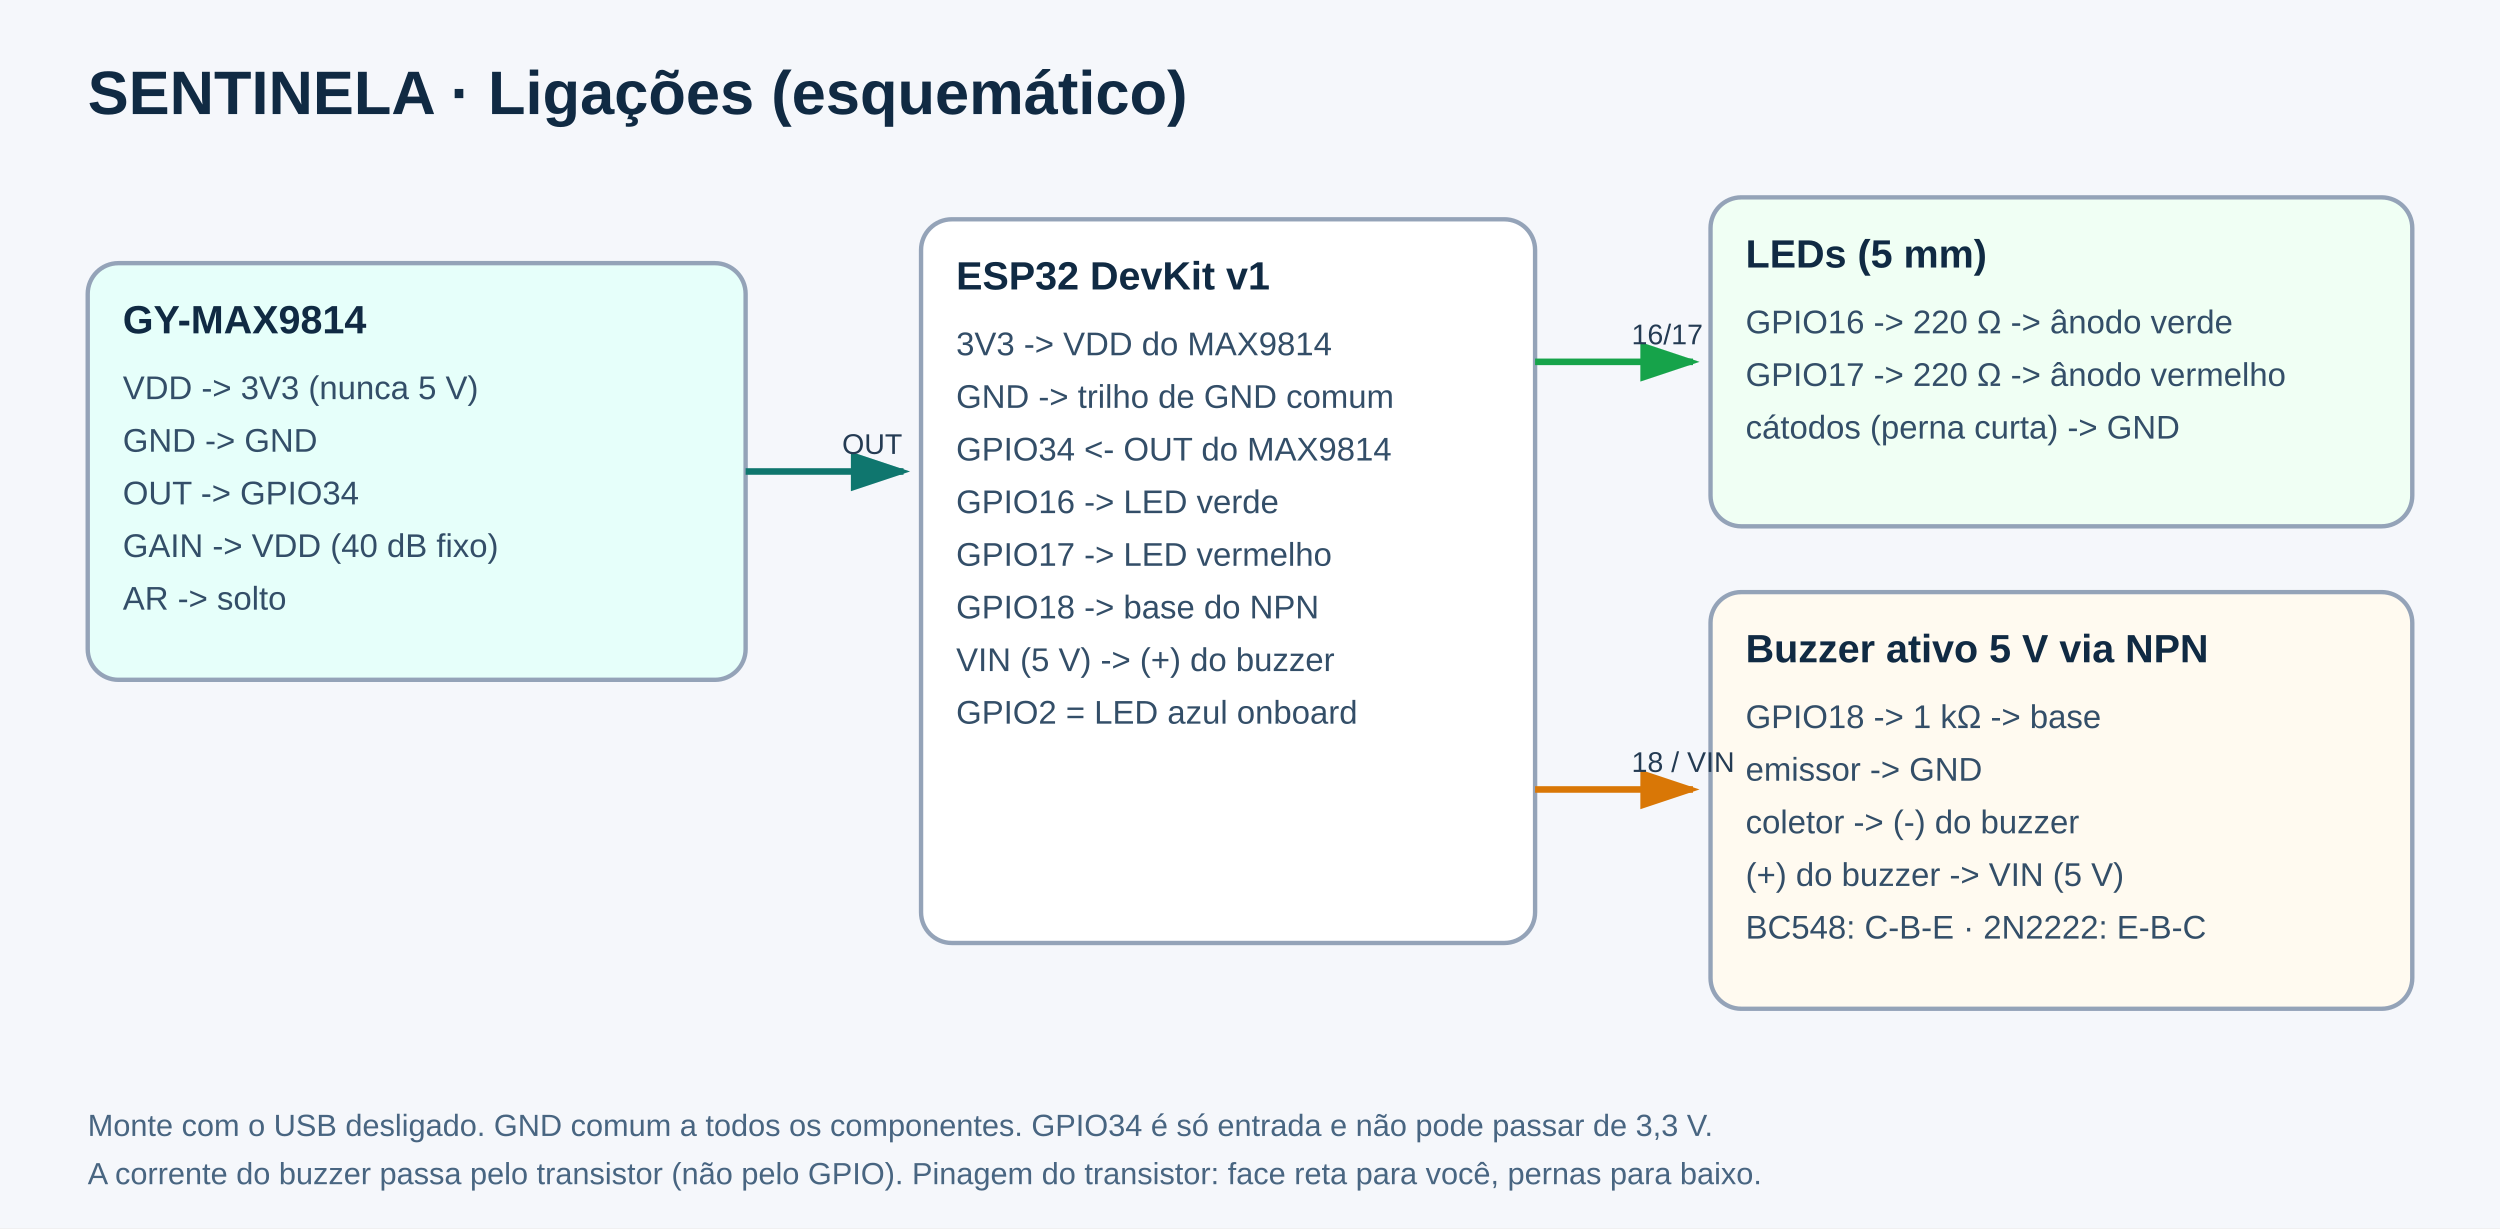
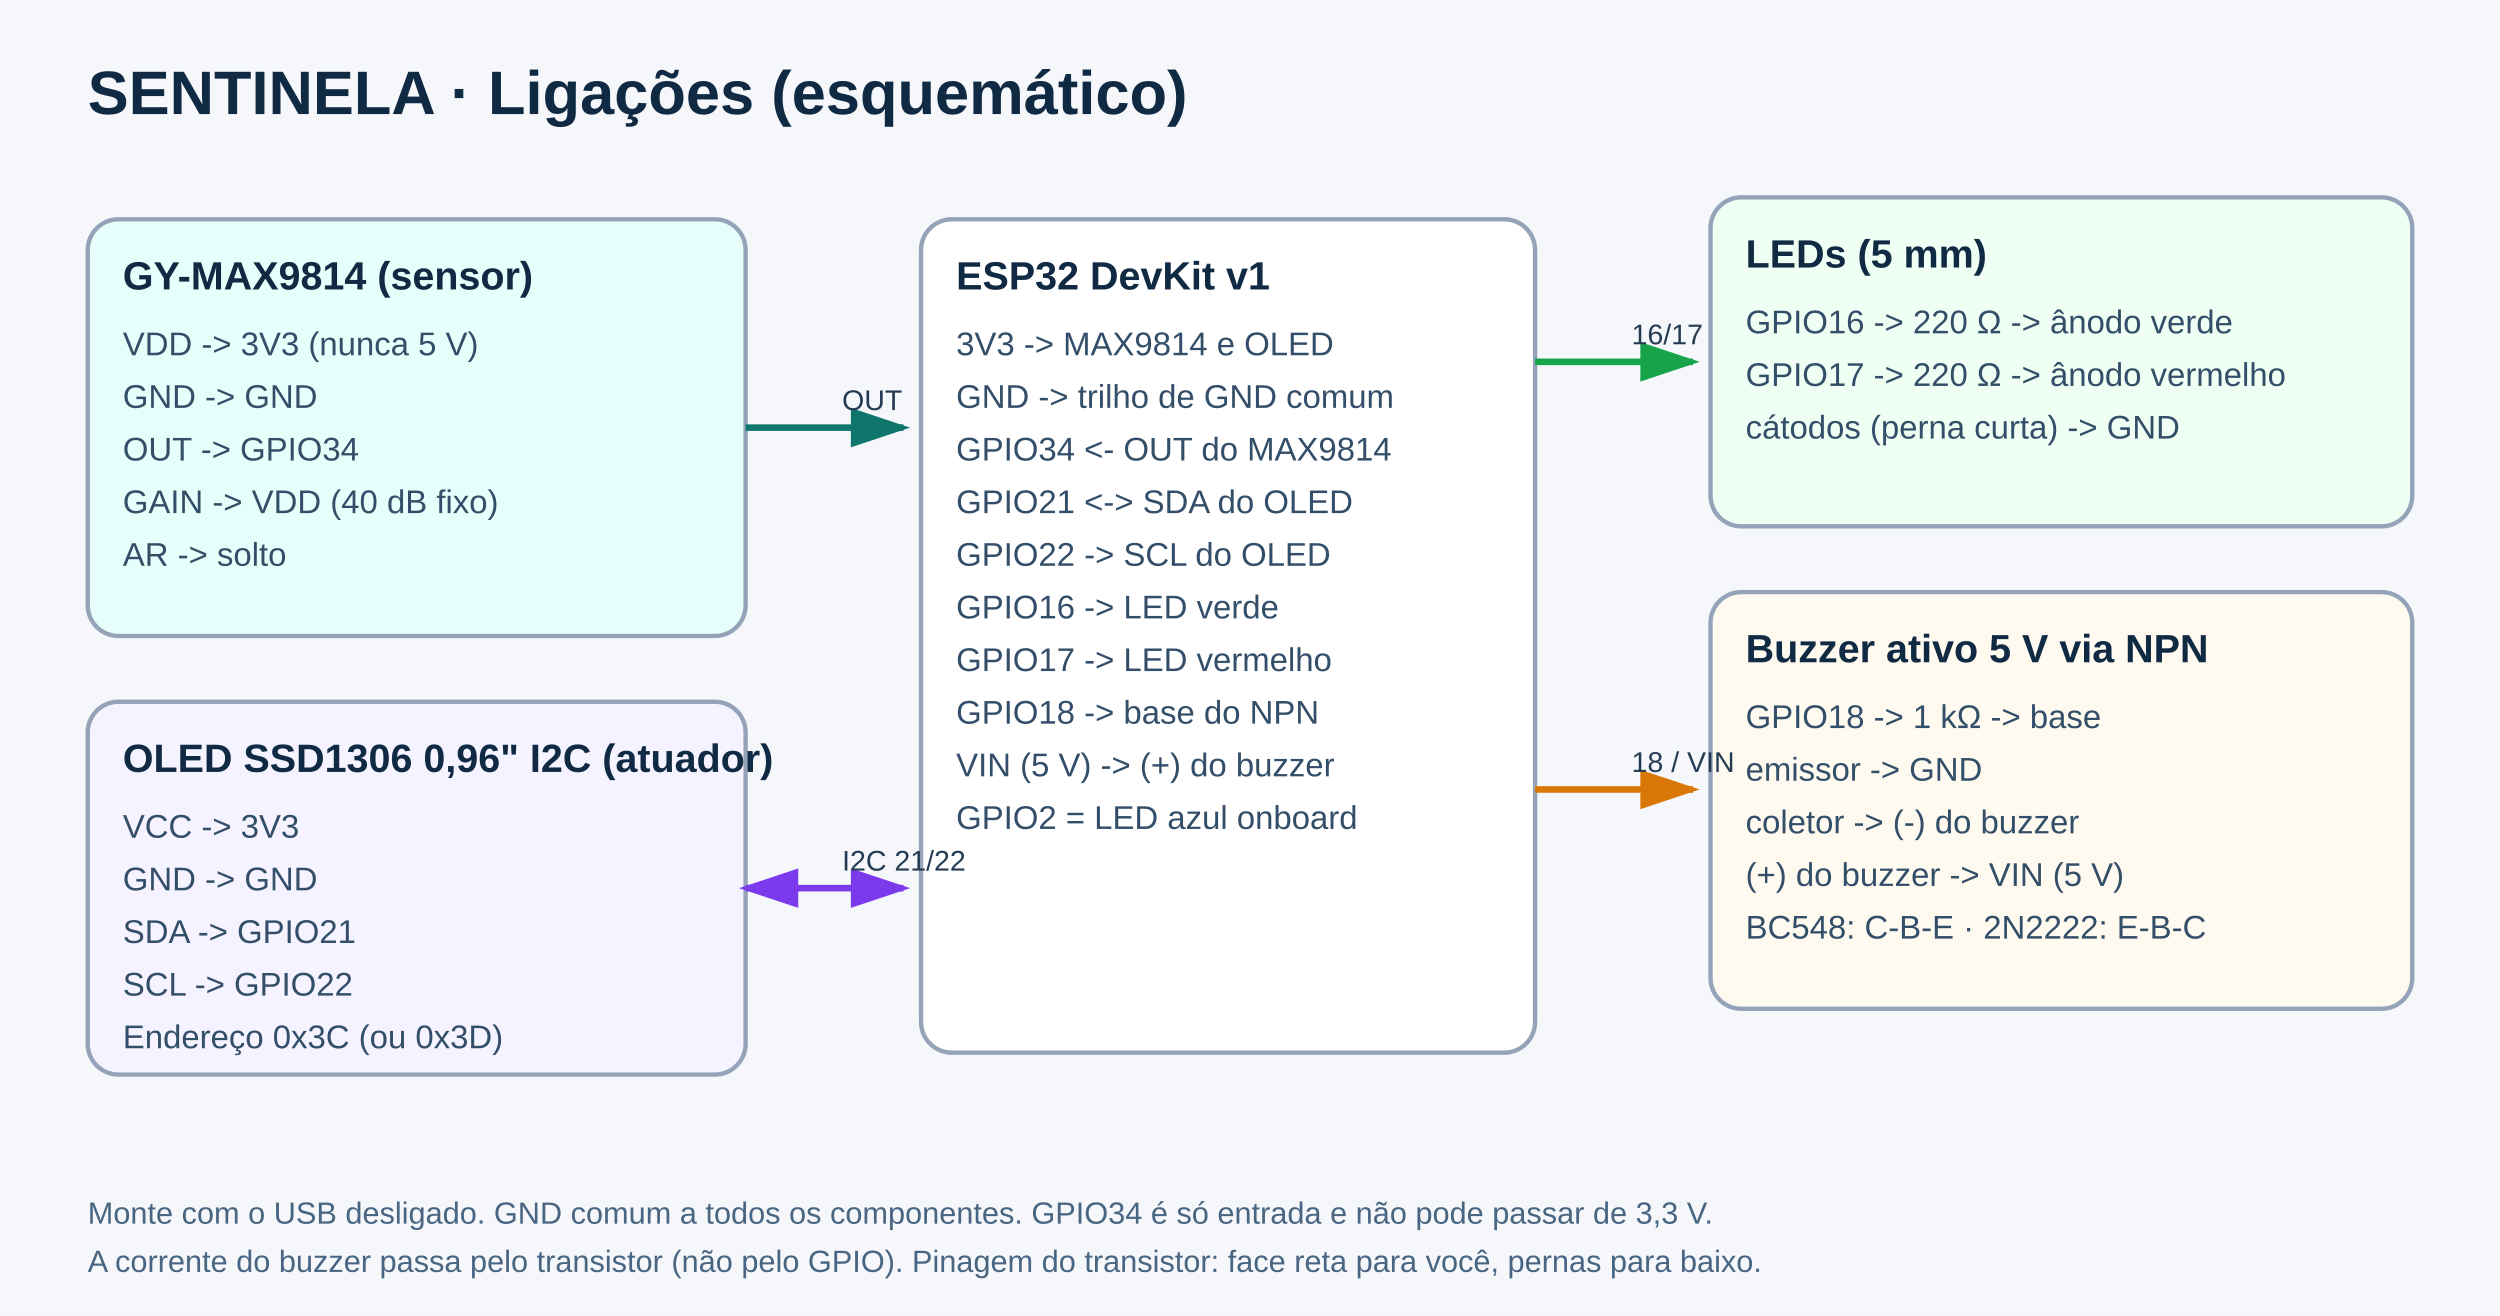
- <svg xmlns="http://www.w3.org/2000/svg" width="1140" height="560" viewBox="0 0 1140 560" font-family="Arial">
+ <svg xmlns="http://www.w3.org/2000/svg" width="1140" height="600" viewBox="0 0 1140 600" font-family="Arial">
  <defs>
    <marker id="m" markerWidth="10" markerHeight="10" refX="8" refY="3" orient="auto-start-reverse">
      <path d="M0 0v6l9-3z" fill="context-stroke" />
    </marker>
  </defs>
-   <rect width="1140" height="560" fill="#f5f7fb" />
+   <rect width="1140" height="600" fill="#f5f7fb" />
  <text x="40" y="52" font-size="28" font-weight="700" fill="#102a43">SENTINELA · Ligações (esquemático)</text>
-   <rect x="420" y="100" width="280" height="330" rx="14" fill="#ffffff" stroke="#94a3b8" stroke-width="2" />
+   <rect x="420" y="100" width="280" height="380" rx="14" fill="#ffffff" stroke="#94a3b8" stroke-width="2" />
  <text x="436" y="132" font-size="18" font-weight="700" fill="#102a43">ESP32 DevKit v1</text>
-   <text x="436" y="162" font-size="15" fill="#334e68">3V3  -&gt; VDD do MAX9814</text>
+   <text x="436" y="162" font-size="15" fill="#334e68">3V3  -&gt; MAX9814 e OLED</text>
  <text x="436" y="186" font-size="15" fill="#334e68">GND  -&gt; trilho de GND comum</text>
  <text x="436" y="210" font-size="15" fill="#334e68">GPIO34 &lt;- OUT do MAX9814</text>
-   <text x="436" y="234" font-size="15" fill="#334e68">GPIO16 -&gt; LED verde</text>
-   <text x="436" y="258" font-size="15" fill="#334e68">GPIO17 -&gt; LED vermelho</text>
-   <text x="436" y="282" font-size="15" fill="#334e68">GPIO18 -&gt; base do NPN</text>
-   <text x="436" y="306" font-size="15" fill="#334e68">VIN (5 V) -&gt; (+) do buzzer</text>
-   <text x="436" y="330" font-size="15" fill="#334e68">GPIO2 = LED azul onboard</text>
-   <rect x="40" y="120" width="300" height="190" rx="14" fill="#e6fffa" stroke="#94a3b8" stroke-width="2" />
-   <text x="56" y="152" font-size="18" font-weight="700" fill="#102a43">GY-MAX9814</text>
-   <text x="56" y="182" font-size="15" fill="#334e68">VDD  -&gt; 3V3 (nunca 5 V)</text>
-   <text x="56" y="206" font-size="15" fill="#334e68">GND  -&gt; GND</text>
-   <text x="56" y="230" font-size="15" fill="#334e68">OUT  -&gt; GPIO34</text>
-   <text x="56" y="254" font-size="15" fill="#334e68">GAIN -&gt; VDD (40 dB fixo)</text>
-   <text x="56" y="278" font-size="15" fill="#334e68">AR   -&gt; solto</text>
+   <text x="436" y="234" font-size="15" fill="#334e68">GPIO21 &lt;-&gt; SDA do OLED</text>
+   <text x="436" y="258" font-size="15" fill="#334e68">GPIO22 -&gt; SCL do OLED</text>
+   <text x="436" y="282" font-size="15" fill="#334e68">GPIO16 -&gt; LED verde</text>
+   <text x="436" y="306" font-size="15" fill="#334e68">GPIO17 -&gt; LED vermelho</text>
+   <text x="436" y="330" font-size="15" fill="#334e68">GPIO18 -&gt; base do NPN</text>
+   <text x="436" y="354" font-size="15" fill="#334e68">VIN (5 V) -&gt; (+) do buzzer</text>
+   <text x="436" y="378" font-size="15" fill="#334e68">GPIO2 = LED azul onboard</text>
+   <rect x="40" y="100" width="300" height="190" rx="14" fill="#e6fffa" stroke="#94a3b8" stroke-width="2" />
+   <text x="56" y="132" font-size="18" font-weight="700" fill="#102a43">GY-MAX9814 (sensor)</text>
+   <text x="56" y="162" font-size="15" fill="#334e68">VDD  -&gt; 3V3 (nunca 5 V)</text>
+   <text x="56" y="186" font-size="15" fill="#334e68">GND  -&gt; GND</text>
+   <text x="56" y="210" font-size="15" fill="#334e68">OUT  -&gt; GPIO34</text>
+   <text x="56" y="234" font-size="15" fill="#334e68">GAIN -&gt; VDD (40 dB fixo)</text>
+   <text x="56" y="258" font-size="15" fill="#334e68">AR   -&gt; solto</text>
+   <rect x="40" y="320" width="300" height="170" rx="14" fill="#f5f3ff" stroke="#94a3b8" stroke-width="2" />
+   <text x="56" y="352" font-size="18" font-weight="700" fill="#102a43">OLED SSD1306 0,96" I2C (atuador)</text>
+   <text x="56" y="382" font-size="15" fill="#334e68">VCC -&gt; 3V3</text>
+   <text x="56" y="406" font-size="15" fill="#334e68">GND -&gt; GND</text>
+   <text x="56" y="430" font-size="15" fill="#334e68">SDA -&gt; GPIO21</text>
+   <text x="56" y="454" font-size="15" fill="#334e68">SCL -&gt; GPIO22</text>
+   <text x="56" y="478" font-size="15" fill="#334e68">Endereço 0x3C (ou 0x3D)</text>
  <rect x="780" y="90" width="320" height="150" rx="14" fill="#f0fff4" stroke="#94a3b8" stroke-width="2" />
  <text x="796" y="122" font-size="18" font-weight="700" fill="#102a43">LEDs (5 mm)</text>
  <text x="796" y="152" font-size="15" fill="#334e68">GPIO16 -&gt; 220 Ω -&gt; ânodo verde</text>
  <text x="796" y="176" font-size="15" fill="#334e68">GPIO17 -&gt; 220 Ω -&gt; ânodo vermelho</text>
  <text x="796" y="200" font-size="15" fill="#334e68">cátodos (perna curta) -&gt; GND</text>
  <rect x="780" y="270" width="320" height="190" rx="14" fill="#fffaf0" stroke="#94a3b8" stroke-width="2" />
  <text x="796" y="302" font-size="18" font-weight="700" fill="#102a43">Buzzer ativo 5 V via NPN</text>
  <text x="796" y="332" font-size="15" fill="#334e68">GPIO18 -&gt; 1 kΩ -&gt; base</text>
  <text x="796" y="356" font-size="15" fill="#334e68">emissor -&gt; GND</text>
  <text x="796" y="380" font-size="15" fill="#334e68">coletor -&gt; (-) do buzzer</text>
  <text x="796" y="404" font-size="15" fill="#334e68">(+) do buzzer -&gt; VIN (5 V)</text>
  <text x="796" y="428" font-size="15" fill="#334e68">BC548: C-B-E · 2N2222: E-B-C</text>
-   <line x1="340" y1="215" x2="412" y2="215" stroke="#0f766e" stroke-width="3" marker-end="url(#m)" />
-   <text x="384" y="207" font-size="13" fill="#243b53">OUT</text>
+   <line x1="340" y1="195" x2="412" y2="195" stroke="#0f766e" stroke-width="3" marker-end="url(#m)" />
+   <text x="384" y="187" font-size="13" fill="#243b53">OUT</text>
+   <line x1="340" y1="405" x2="412" y2="405" stroke="#7c3aed" stroke-width="3" marker-end="url(#m)" marker-start="url(#m)" />
+   <text x="384" y="397" font-size="13" fill="#243b53">I2C 21/22</text>
  <line x1="700" y1="165" x2="772" y2="165" stroke="#16a34a" stroke-width="3" marker-end="url(#m)" />
  <text x="744" y="157" font-size="13" fill="#243b53">16/17</text>
  <line x1="700" y1="360" x2="772" y2="360" stroke="#d97706" stroke-width="3" marker-end="url(#m)" />
  <text x="744" y="352" font-size="13" fill="#243b53">18 / VIN</text>
-   <text x="40" y="518" font-size="14" fill="#486581">Monte com o USB desligado. GND comum a todos os componentes. GPIO34 é só entrada e não pode passar de 3,3 V.</text>
-   <text x="40" y="540" font-size="14" fill="#486581">A corrente do buzzer passa pelo transistor (não pelo GPIO). Pinagem do transistor: face reta para você, pernas para baixo.</text>
+   <text x="40" y="558" font-size="14" fill="#486581">Monte com o USB desligado. GND comum a todos os componentes. GPIO34 é só entrada e não pode passar de 3,3 V.</text>
+   <text x="40" y="580" font-size="14" fill="#486581">A corrente do buzzer passa pelo transistor (não pelo GPIO). Pinagem do transistor: face reta para você, pernas para baixo.</text>
</svg>
